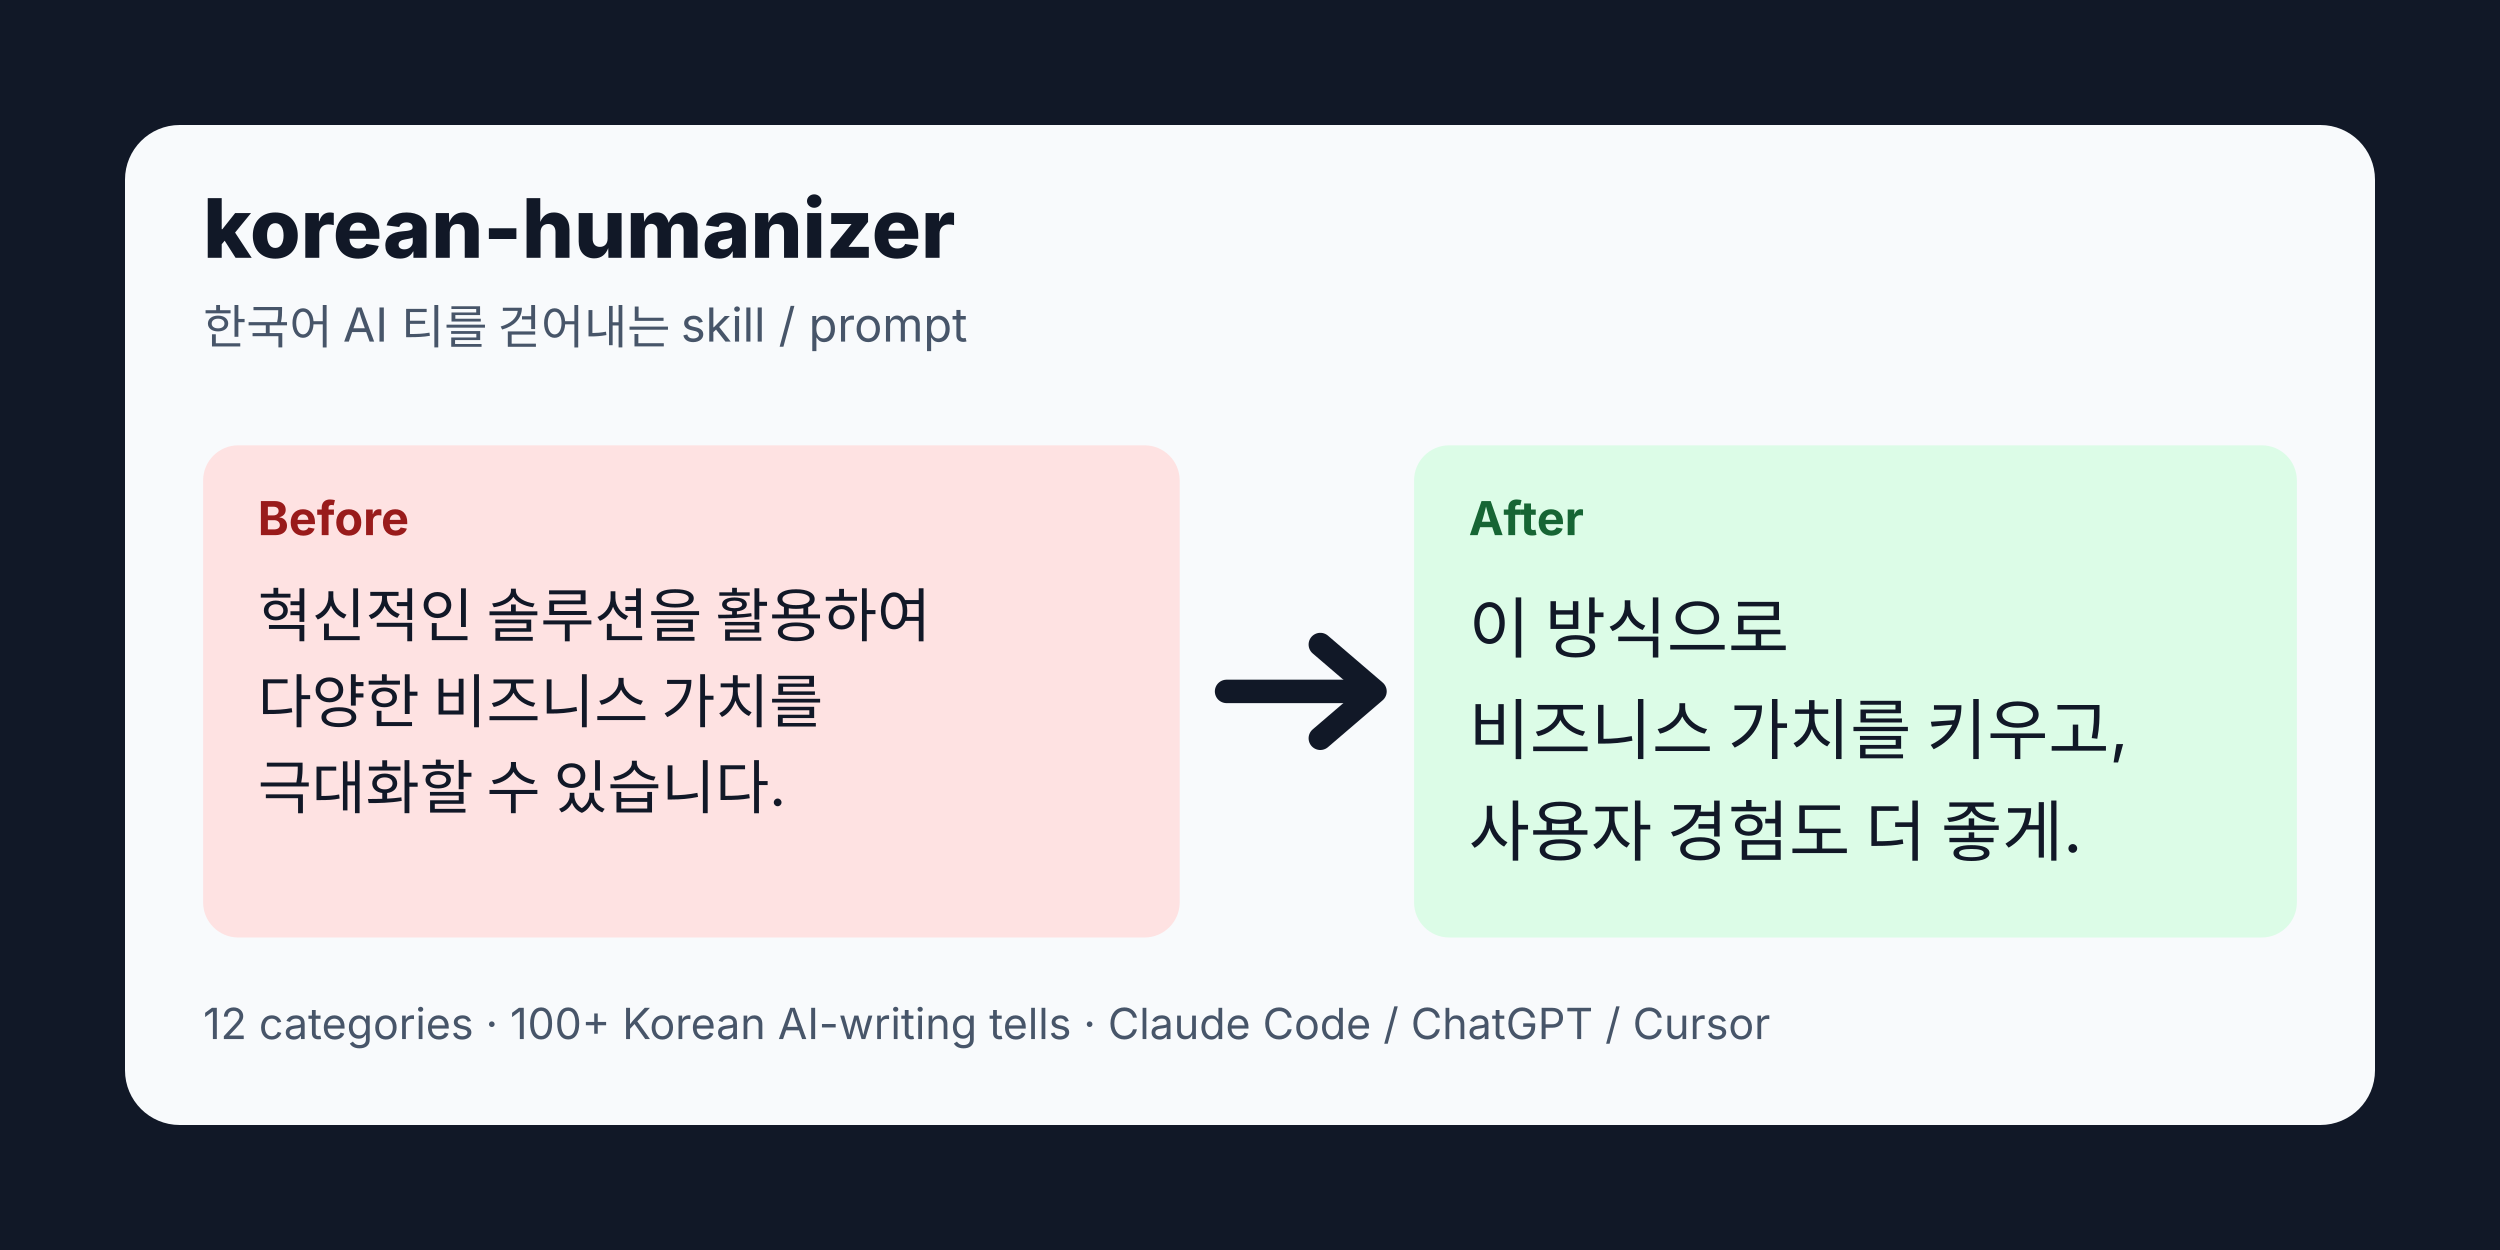
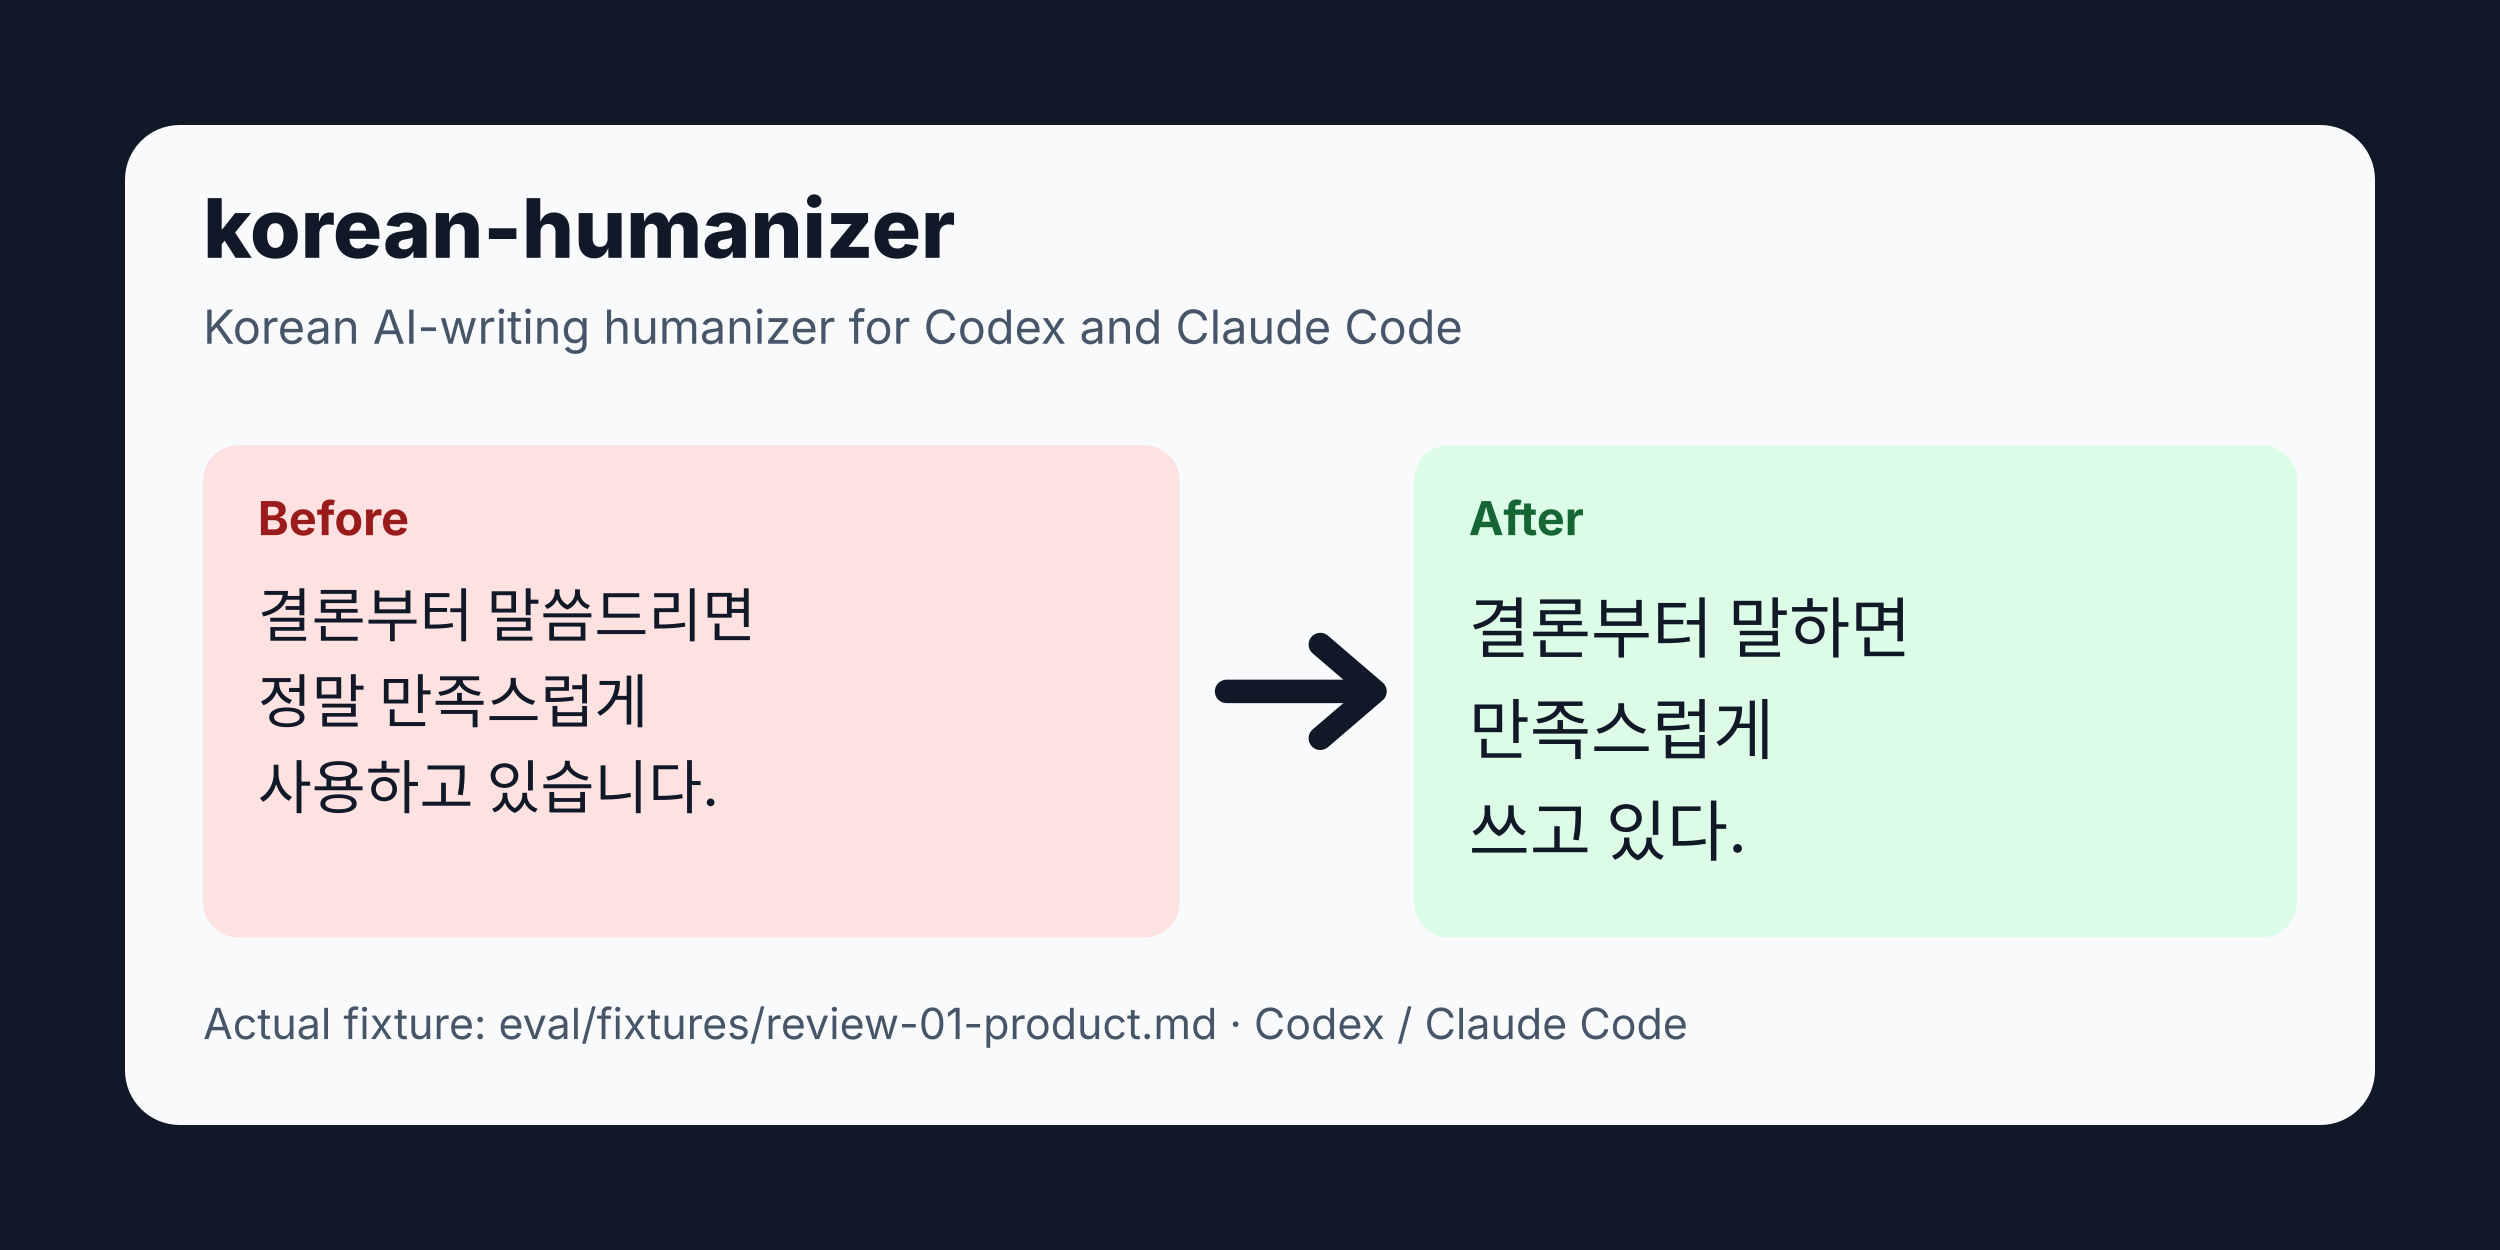
<svg xmlns="http://www.w3.org/2000/svg" width="1280" height="640" viewBox="0 0 1280 640" role="img" aria-labelledby="title desc">
  <rect width="1280" height="640" fill="#111827" />
  <rect x="64" y="64" width="1152" height="512" rx="28" fill="#f8fafc" />
  <text x="104" y="132" font-family="Inter, Pretendard, Apple SD Gothic Neo, sans-serif" font-size="42" font-weight="800" fill="#111827">korean-humanizer</text>
-   <text x="104" y="176" font-family="Inter, Pretendard, Apple SD Gothic Neo, sans-serif" font-size="24" fill="#475569">한국어 AI 티를 걷어내는 skill / prompt</text>
+   <text x="104" y="176" font-family="Inter, Pretendard, Apple SD Gothic Neo, sans-serif" font-size="24" fill="#475569">Korean AI-writing humanizer for Codex and Claude Code</text>
  <rect x="104" y="228" width="500" height="252" rx="18" fill="#fee2e2" />
  <text x="132" y="274" font-family="Inter, Pretendard, Apple SD Gothic Neo, sans-serif" font-size="24" font-weight="700" fill="#991b1b">Before</text>
-   <text x="132" y="326" font-family="Inter, Pretendard, Apple SD Gothic Neo, sans-serif" font-size="30" fill="#111827">혁신적인 솔루션을 활용하여</text>
-   <text x="132" y="370" font-family="Inter, Pretendard, Apple SD Gothic Neo, sans-serif" font-size="30" fill="#111827">다양한 비즈니스 가치를</text>
-   <text x="132" y="414" font-family="Inter, Pretendard, Apple SD Gothic Neo, sans-serif" font-size="30" fill="#111827">극대화할 수 있습니다.</text>
+   <text x="132" y="326" font-family="Inter, Pretendard, Apple SD Gothic Neo, sans-serif" font-size="30" fill="#111827">결론부터 말씀드리면</text>
+   <text x="132" y="370" font-family="Inter, Pretendard, Apple SD Gothic Neo, sans-serif" font-size="30" fill="#111827">정말 만족스럽게</text>
+   <text x="132" y="414" font-family="Inter, Pretendard, Apple SD Gothic Neo, sans-serif" font-size="30" fill="#111827">사용하고 있습니다.</text>
  <path d="M628 354h64" stroke="#111827" stroke-width="12" stroke-linecap="round" />
  <path d="M676 330l28 24-28 24" fill="none" stroke="#111827" stroke-width="12" stroke-linecap="round" stroke-linejoin="round" />
  <rect x="724" y="228" width="452" height="252" rx="18" fill="#dcfce7" />
  <text x="752" y="274" font-family="Inter, Pretendard, Apple SD Gothic Neo, sans-serif" font-size="24" font-weight="700" fill="#166534">After</text>
-   <text x="752" y="334" font-family="Inter, Pretendard, Apple SD Gothic Neo, sans-serif" font-size="34" fill="#111827">이 방식으로</text>
-   <text x="752" y="386" font-family="Inter, Pretendard, Apple SD Gothic Neo, sans-serif" font-size="34" fill="#111827">비즈니스 가치를 키우고,</text>
-   <text x="752" y="438" font-family="Inter, Pretendard, Apple SD Gothic Neo, sans-serif" font-size="34" fill="#111827">사용자 경험도 더 좋게.</text>
-   <text x="104" y="532" font-family="Inter, Pretendard, Apple SD Gothic Neo, sans-serif" font-size="22" fill="#475569">12 categories · 100+ Korean AI-writing tells · Claude Code / ChatGPT / Cursor</text>
+   <text x="752" y="334" font-family="Inter, Pretendard, Apple SD Gothic Neo, sans-serif" font-size="34" fill="#111827">결론부터 말하면</text>
+   <text x="752" y="386" font-family="Inter, Pretendard, Apple SD Gothic Neo, sans-serif" font-size="34" fill="#111827">만족스럽게</text>
+   <text x="752" y="438" font-family="Inter, Pretendard, Apple SD Gothic Neo, sans-serif" font-size="34" fill="#111827">쓰고 있다.</text>
+   <text x="104" y="532" font-family="Inter, Pretendard, Apple SD Gothic Neo, sans-serif" font-size="22" fill="#475569">Actual fixture: eval/fixtures/review-01-product.md · Codex / Claude Code</text>
</svg>
